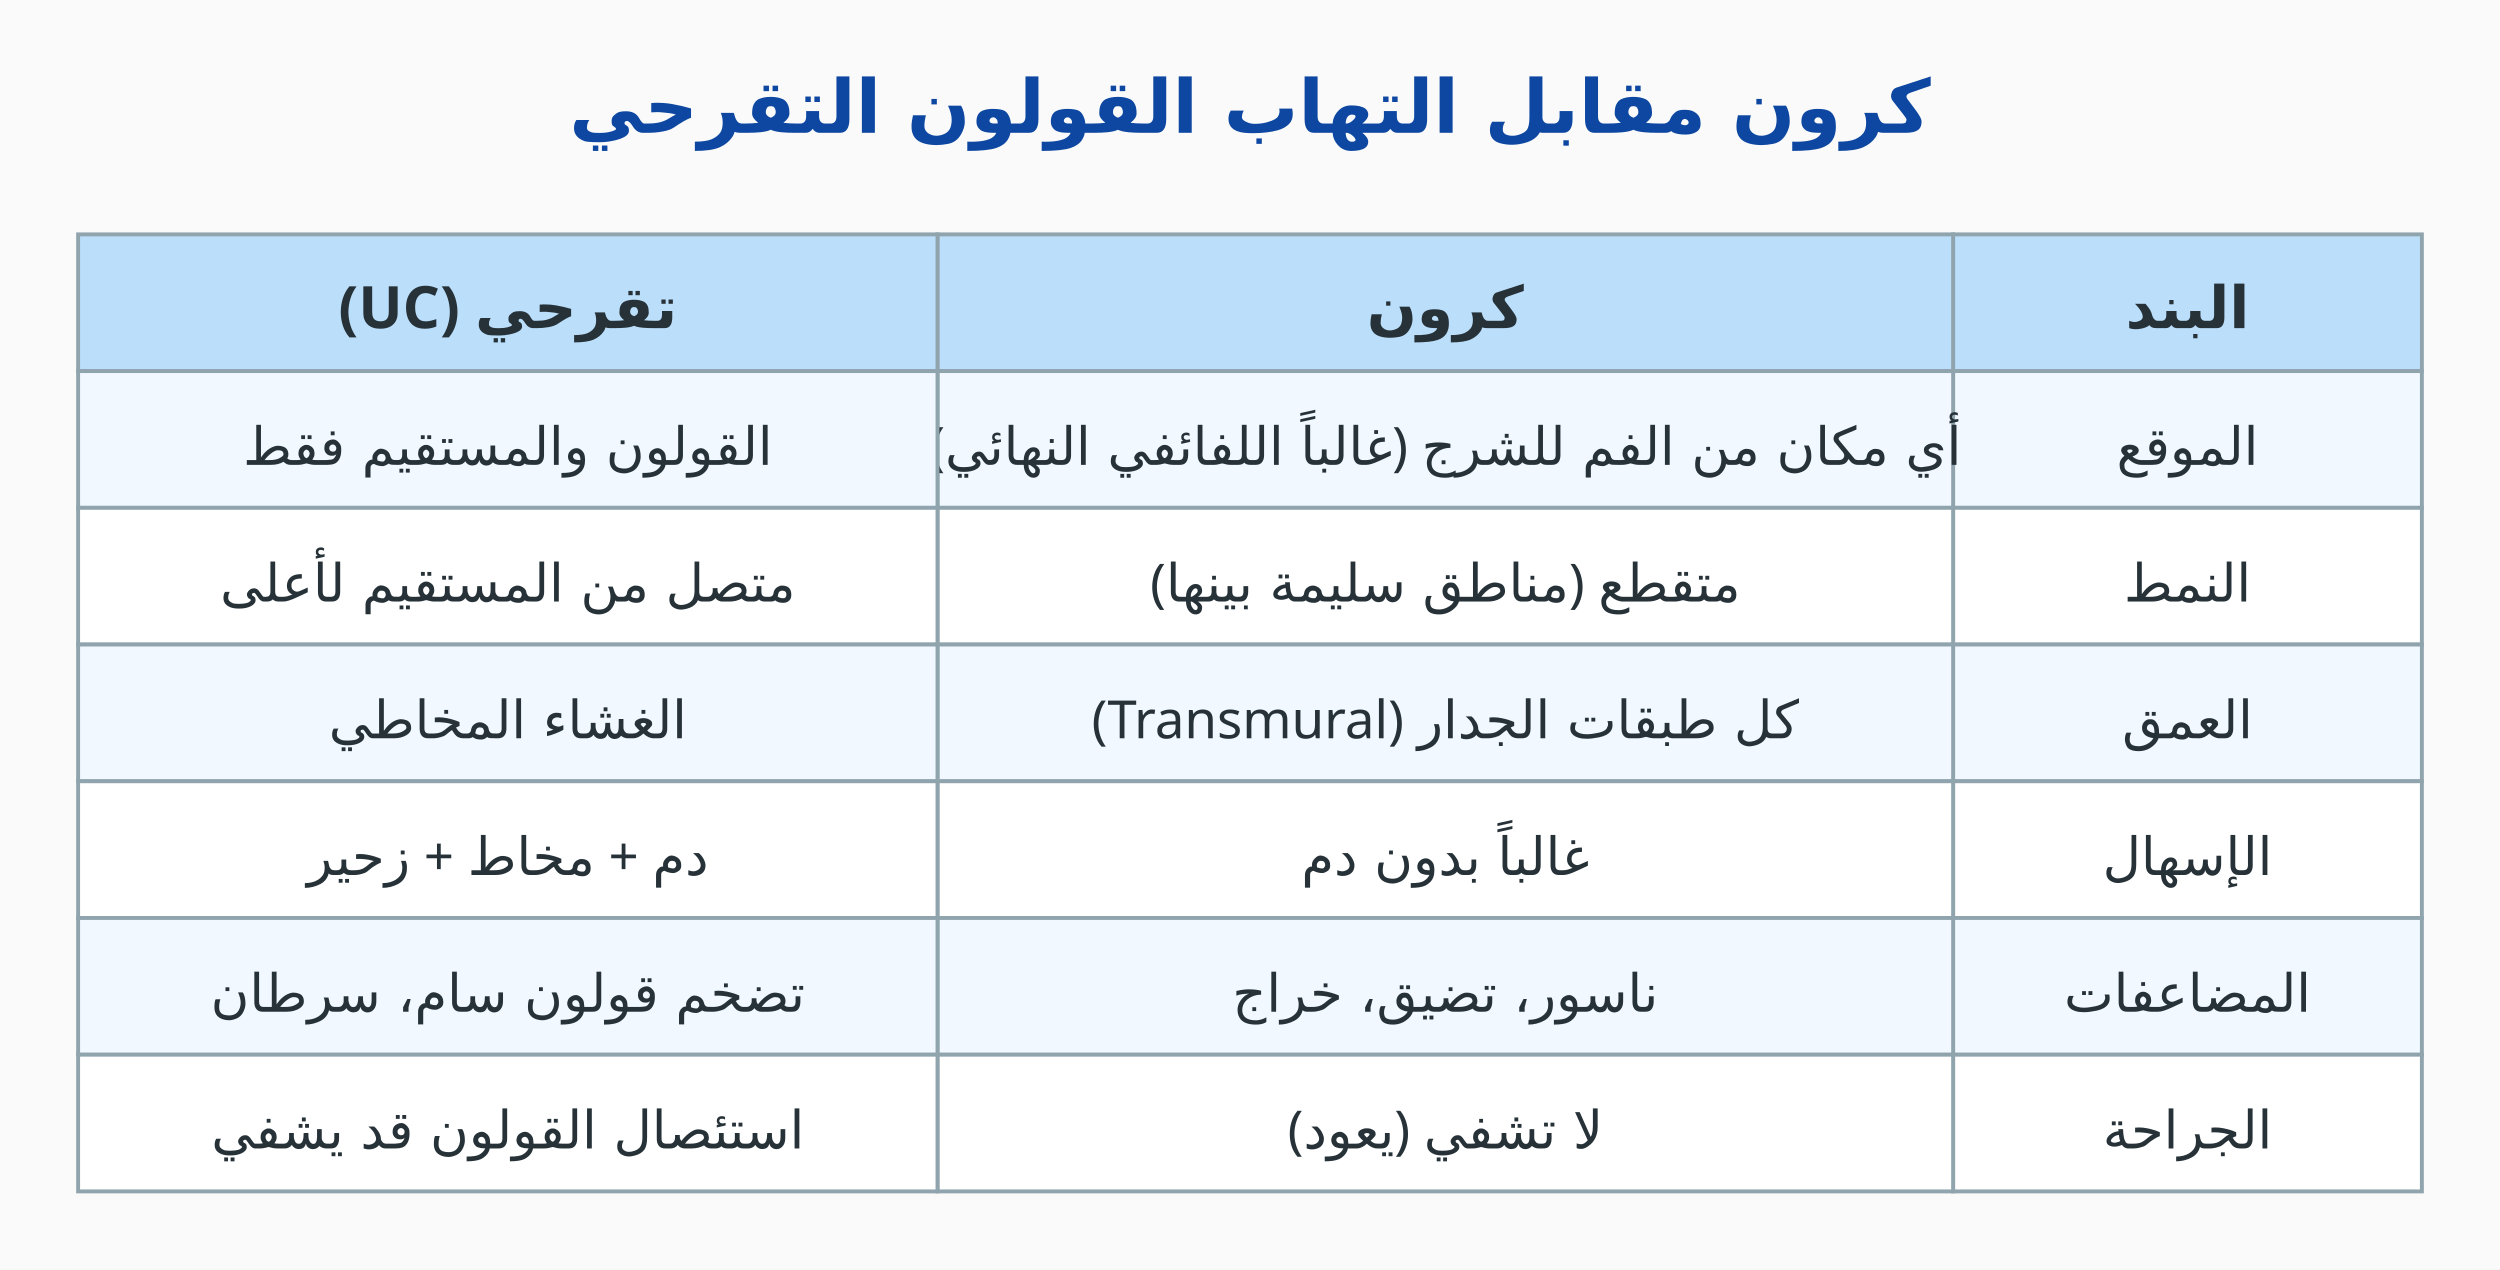
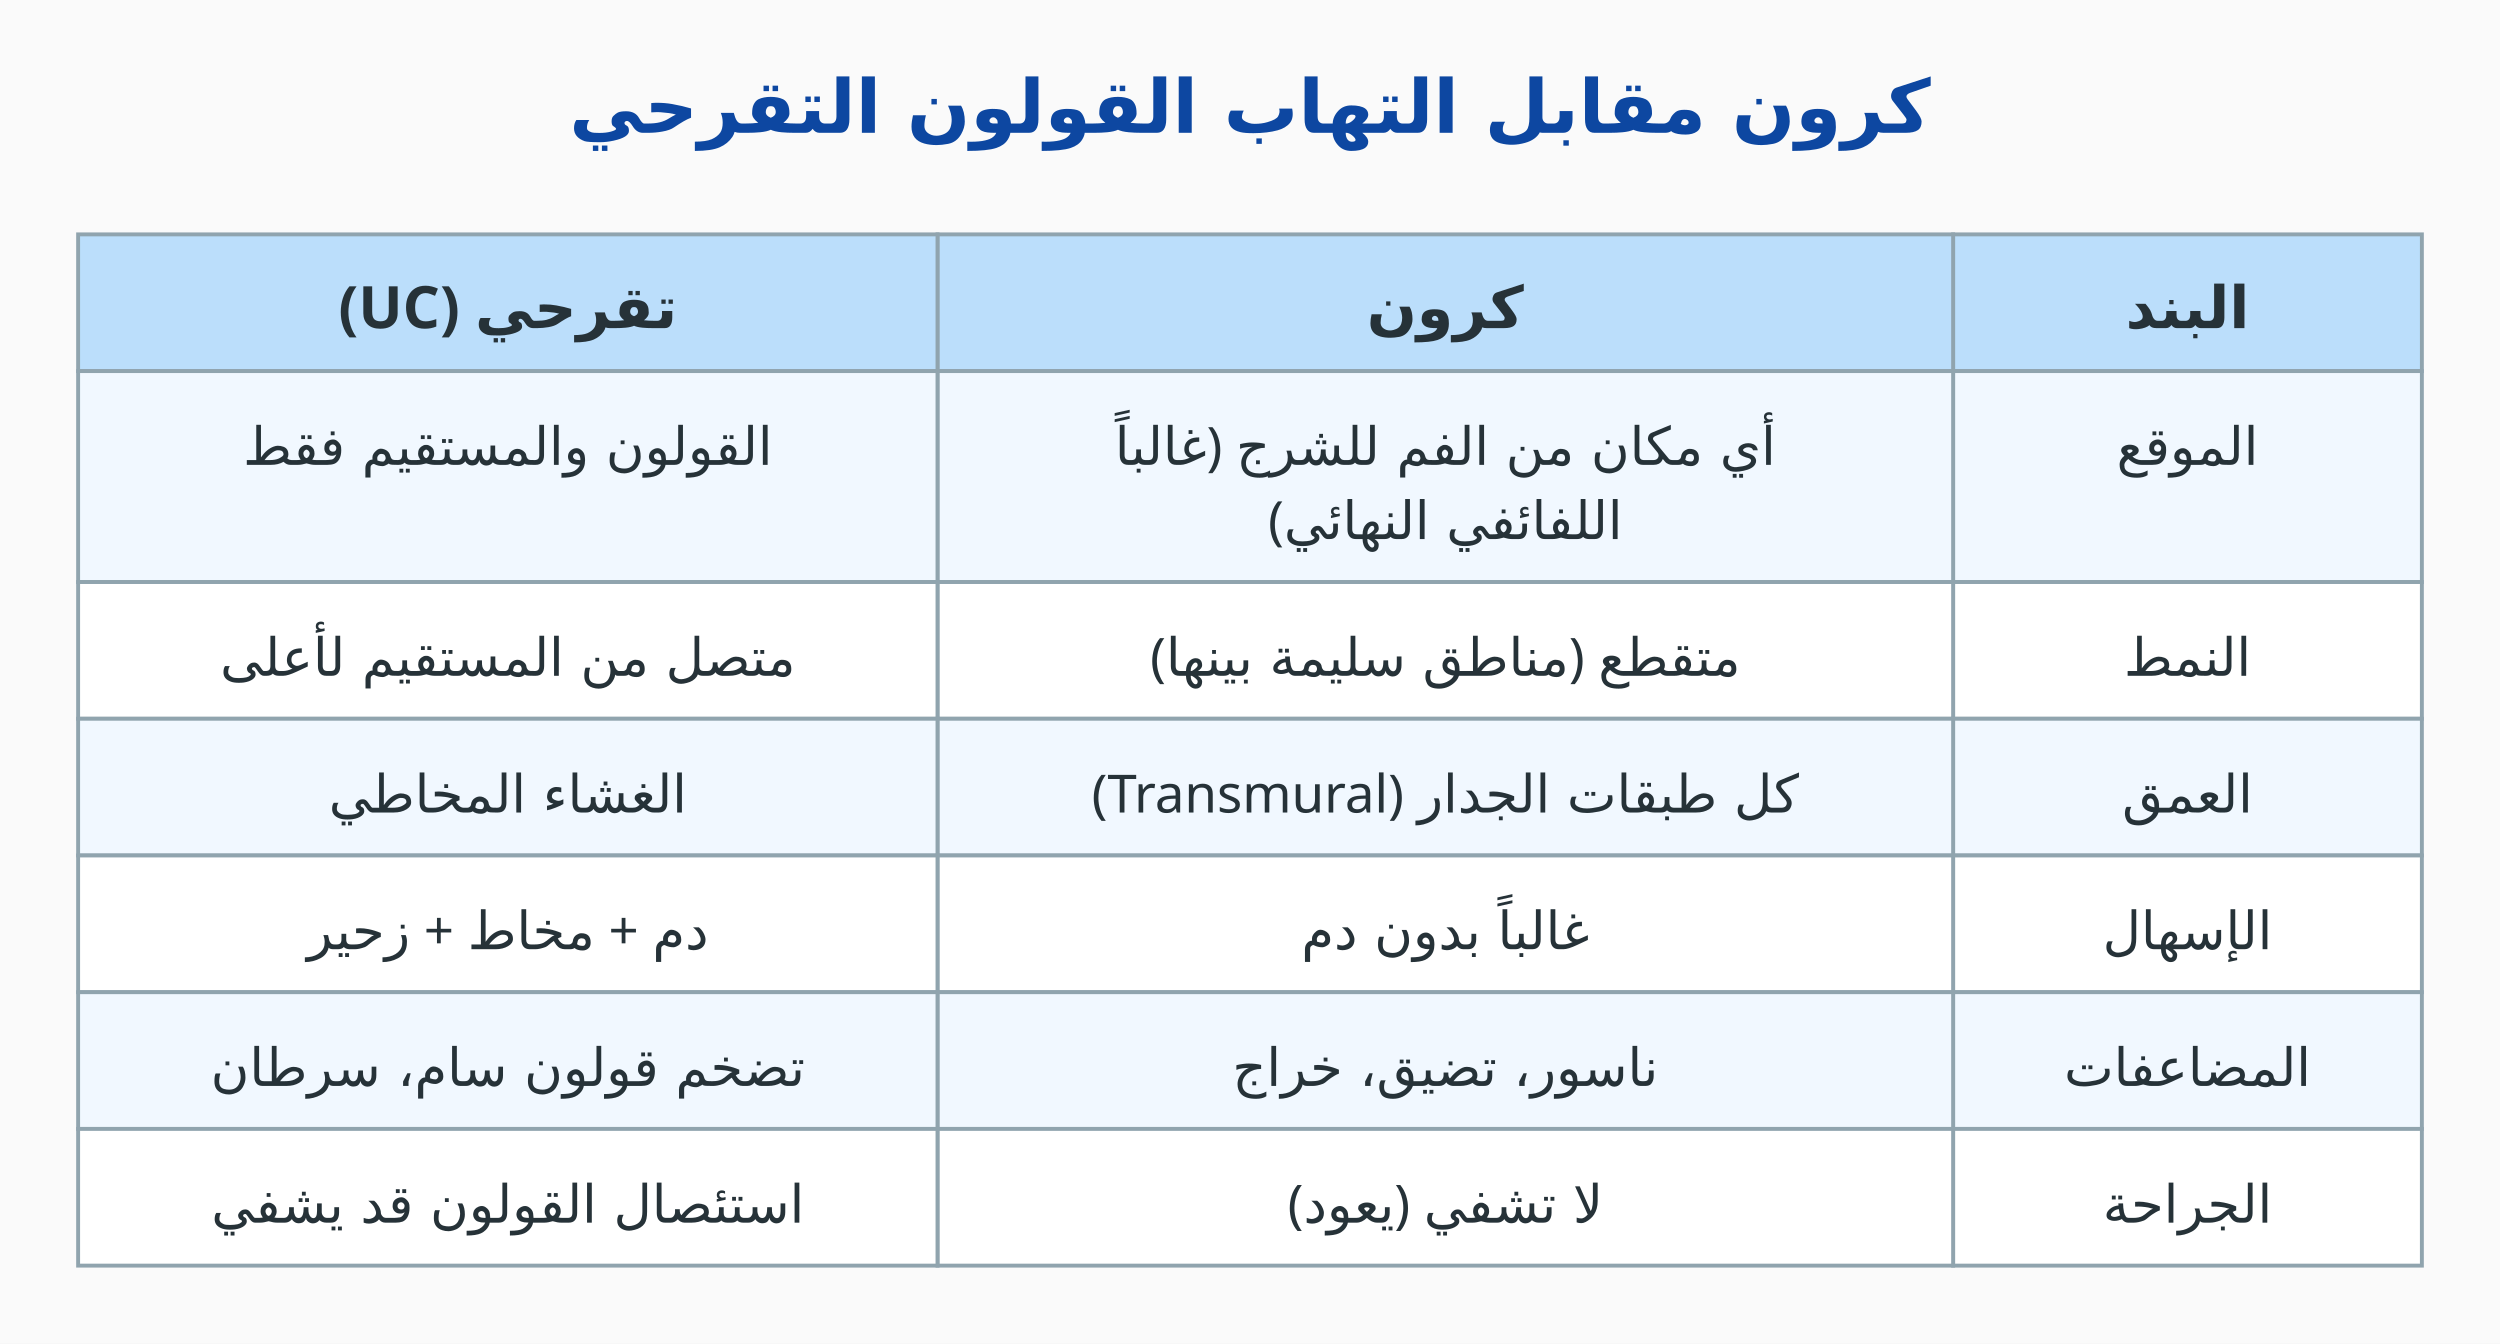
- <svg xmlns="http://www.w3.org/2000/svg" viewBox="0 0 640 325" direction="rtl" font-family="Cairo, Tahoma, sans-serif">
-   <rect width="640" height="325" fill="#fafafa" />
+ <svg xmlns="http://www.w3.org/2000/svg" viewBox="0 0 640 344" direction="rtl" font-family="Cairo, Tahoma, sans-serif">
+   <rect width="640" height="344" fill="#fafafa" />
  <text x="320" y="34" text-anchor="middle" font-size="19" font-weight="700" fill="#0d47a1">كرون مقابل التهاب القولون التقرحي</text>
  <rect x="500" y="60" width="120" height="35" fill="#bbdefb" stroke="#90a4ae" />
  <text x="560" y="84" text-anchor="middle" font-size="15" font-weight="700" fill="#263238">البند</text>
  <rect x="240" y="60" width="260" height="35" fill="#bbdefb" stroke="#90a4ae" />
  <text x="370" y="84" text-anchor="middle" font-size="15" font-weight="700" fill="#263238">كرون</text>
  <rect x="20" y="60" width="220" height="35" fill="#bbdefb" stroke="#90a4ae" />
  <text x="130" y="84" text-anchor="middle" font-size="15" font-weight="700" fill="#263238">تقرحي (UC)</text>
-   <rect x="500" y="95" width="120" height="35" fill="#f1f8ff" stroke="#90a4ae" />
+   <rect x="500" y="95" width="120" height="54" fill="#f1f8ff" stroke="#90a4ae" />
  <text x="560" y="119" text-anchor="middle" font-size="13.5" font-weight="400" fill="#263238">الموقع</text>
-   <rect x="240" y="95" width="260" height="35" fill="#f1f8ff" stroke="#90a4ae" />
-   <text x="370" y="119" text-anchor="middle" font-size="13.5" font-weight="400" fill="#263238">أي مكان من الفم للشرج (غالباً اللفائفي النهائي)</text>
-   <rect x="20" y="95" width="220" height="35" fill="#f1f8ff" stroke="#90a4ae" />
+   <rect x="240" y="95" width="260" height="54" fill="#f1f8ff" stroke="#90a4ae" />
+   <text x="370" y="119" text-anchor="middle" font-size="13.5" font-weight="400" fill="#263238">أي مكان من الفم للشرج (غالباً</text>
+   <text x="370" y="138" text-anchor="middle" font-size="13.5" font-weight="400" fill="#263238">اللفائفي النهائي)</text>
+   <rect x="20" y="95" width="220" height="54" fill="#f1f8ff" stroke="#90a4ae" />
  <text x="130" y="119" text-anchor="middle" font-size="13.5" font-weight="400" fill="#263238">القولون والمستقيم فقط</text>
-   <rect x="500" y="130" width="120" height="35" fill="#ffffff" stroke="#90a4ae" />
-   <text x="560" y="154" text-anchor="middle" font-size="13.5" font-weight="400" fill="#263238">النمط</text>
-   <rect x="240" y="130" width="260" height="35" fill="#ffffff" stroke="#90a4ae" />
-   <text x="370" y="154" text-anchor="middle" font-size="13.5" font-weight="400" fill="#263238">متقطع (مناطق سليمة بينها)</text>
-   <rect x="20" y="130" width="220" height="35" fill="#ffffff" stroke="#90a4ae" />
-   <text x="130" y="154" text-anchor="middle" font-size="13.5" font-weight="400" fill="#263238">متصل من المستقيم لأعلى</text>
-   <rect x="500" y="165" width="120" height="35" fill="#f1f8ff" stroke="#90a4ae" />
-   <text x="560" y="189" text-anchor="middle" font-size="13.5" font-weight="400" fill="#263238">العمق</text>
-   <rect x="240" y="165" width="260" height="35" fill="#f1f8ff" stroke="#90a4ae" />
-   <text x="370" y="189" text-anchor="middle" font-size="13.5" font-weight="400" fill="#263238">كل طبقات الجدار (Transmural)</text>
-   <rect x="20" y="165" width="220" height="35" fill="#f1f8ff" stroke="#90a4ae" />
-   <text x="130" y="189" text-anchor="middle" font-size="13.5" font-weight="400" fill="#263238">الغشاء المخاطي</text>
-   <rect x="500" y="200" width="120" height="35" fill="#ffffff" stroke="#90a4ae" />
-   <text x="560" y="224" text-anchor="middle" font-size="13.5" font-weight="400" fill="#263238">الإسهال</text>
-   <rect x="240" y="200" width="260" height="35" fill="#ffffff" stroke="#90a4ae" />
-   <text x="370" y="224" text-anchor="middle" font-size="13.5" font-weight="400" fill="#263238">غالباً بدون دم</text>
-   <rect x="20" y="200" width="220" height="35" fill="#ffffff" stroke="#90a4ae" />
-   <text x="130" y="224" text-anchor="middle" font-size="13.5" font-weight="400" fill="#263238">دم + مخاط + زحير</text>
-   <rect x="500" y="235" width="120" height="35" fill="#f1f8ff" stroke="#90a4ae" />
-   <text x="560" y="259" text-anchor="middle" font-size="13.5" font-weight="400" fill="#263238">المضاعفات</text>
-   <rect x="240" y="235" width="260" height="35" fill="#f1f8ff" stroke="#90a4ae" />
-   <text x="370" y="259" text-anchor="middle" font-size="13.5" font-weight="400" fill="#263238">ناسور، تضيق، خراج</text>
-   <rect x="20" y="235" width="220" height="35" fill="#f1f8ff" stroke="#90a4ae" />
-   <text x="130" y="259" text-anchor="middle" font-size="13.5" font-weight="400" fill="#263238">تضخم قولون سام، سرطان</text>
-   <rect x="500" y="270" width="120" height="35" fill="#ffffff" stroke="#90a4ae" />
-   <text x="560" y="294" text-anchor="middle" font-size="13.5" font-weight="400" fill="#263238">الجراحة</text>
-   <rect x="240" y="270" width="260" height="35" fill="#ffffff" stroke="#90a4ae" />
-   <text x="370" y="294" text-anchor="middle" font-size="13.5" font-weight="400" fill="#263238">لا تشفي (يعود)</text>
-   <rect x="20" y="270" width="220" height="35" fill="#ffffff" stroke="#90a4ae" />
-   <text x="130" y="294" text-anchor="middle" font-size="13.5" font-weight="400" fill="#263238">استئصال القولون قد يشفي</text>
+   <rect x="500" y="149" width="120" height="35" fill="#ffffff" stroke="#90a4ae" />
+   <text x="560" y="173" text-anchor="middle" font-size="13.5" font-weight="400" fill="#263238">النمط</text>
+   <rect x="240" y="149" width="260" height="35" fill="#ffffff" stroke="#90a4ae" />
+   <text x="370" y="173" text-anchor="middle" font-size="13.5" font-weight="400" fill="#263238">متقطع (مناطق سليمة بينها)</text>
+   <rect x="20" y="149" width="220" height="35" fill="#ffffff" stroke="#90a4ae" />
+   <text x="130" y="173" text-anchor="middle" font-size="13.5" font-weight="400" fill="#263238">متصل من المستقيم لأعلى</text>
+   <rect x="500" y="184" width="120" height="35" fill="#f1f8ff" stroke="#90a4ae" />
+   <text x="560" y="208" text-anchor="middle" font-size="13.5" font-weight="400" fill="#263238">العمق</text>
+   <rect x="240" y="184" width="260" height="35" fill="#f1f8ff" stroke="#90a4ae" />
+   <text x="370" y="208" text-anchor="middle" font-size="13.5" font-weight="400" fill="#263238">كل طبقات الجدار (Transmural)</text>
+   <rect x="20" y="184" width="220" height="35" fill="#f1f8ff" stroke="#90a4ae" />
+   <text x="130" y="208" text-anchor="middle" font-size="13.5" font-weight="400" fill="#263238">الغشاء المخاطي</text>
+   <rect x="500" y="219" width="120" height="35" fill="#ffffff" stroke="#90a4ae" />
+   <text x="560" y="243" text-anchor="middle" font-size="13.5" font-weight="400" fill="#263238">الإسهال</text>
+   <rect x="240" y="219" width="260" height="35" fill="#ffffff" stroke="#90a4ae" />
+   <text x="370" y="243" text-anchor="middle" font-size="13.5" font-weight="400" fill="#263238">غالباً بدون دم</text>
+   <rect x="20" y="219" width="220" height="35" fill="#ffffff" stroke="#90a4ae" />
+   <text x="130" y="243" text-anchor="middle" font-size="13.5" font-weight="400" fill="#263238">دم + مخاط + زحير</text>
+   <rect x="500" y="254" width="120" height="35" fill="#f1f8ff" stroke="#90a4ae" />
+   <text x="560" y="278" text-anchor="middle" font-size="13.5" font-weight="400" fill="#263238">المضاعفات</text>
+   <rect x="240" y="254" width="260" height="35" fill="#f1f8ff" stroke="#90a4ae" />
+   <text x="370" y="278" text-anchor="middle" font-size="13.5" font-weight="400" fill="#263238">ناسور، تضيق، خراج</text>
+   <rect x="20" y="254" width="220" height="35" fill="#f1f8ff" stroke="#90a4ae" />
+   <text x="130" y="278" text-anchor="middle" font-size="13.5" font-weight="400" fill="#263238">تضخم قولون سام، سرطان</text>
+   <rect x="500" y="289" width="120" height="35" fill="#ffffff" stroke="#90a4ae" />
+   <text x="560" y="313" text-anchor="middle" font-size="13.5" font-weight="400" fill="#263238">الجراحة</text>
+   <rect x="240" y="289" width="260" height="35" fill="#ffffff" stroke="#90a4ae" />
+   <text x="370" y="313" text-anchor="middle" font-size="13.5" font-weight="400" fill="#263238">لا تشفي (يعود)</text>
+   <rect x="20" y="289" width="220" height="35" fill="#ffffff" stroke="#90a4ae" />
+   <text x="130" y="313" text-anchor="middle" font-size="13.5" font-weight="400" fill="#263238">استئصال القولون قد يشفي</text>
</svg>
